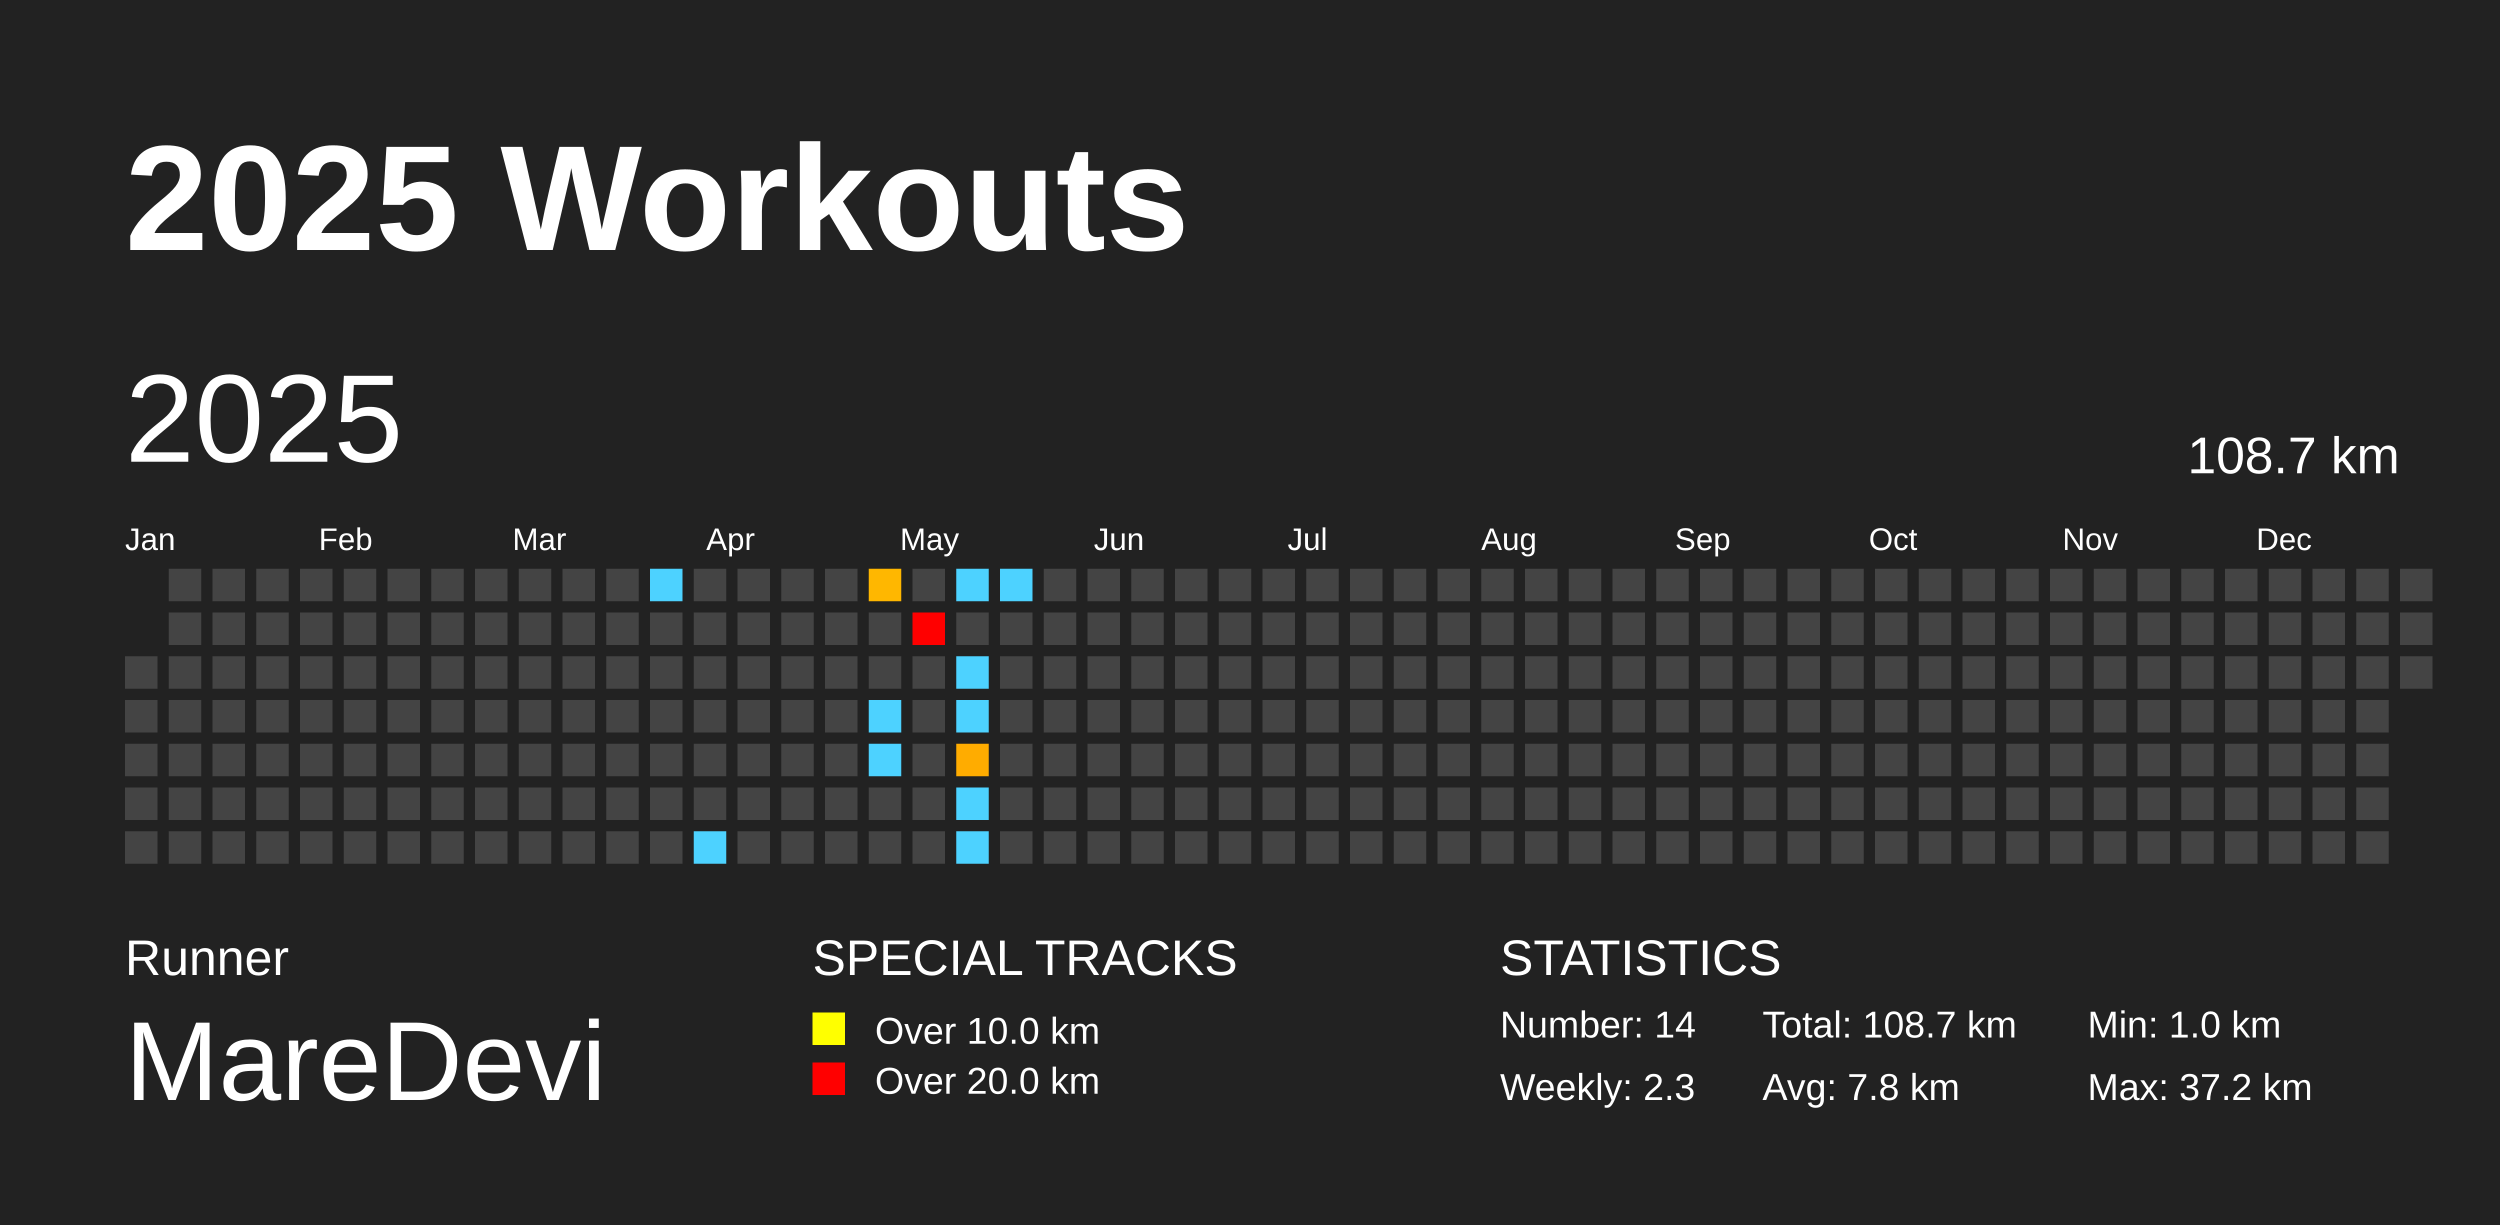
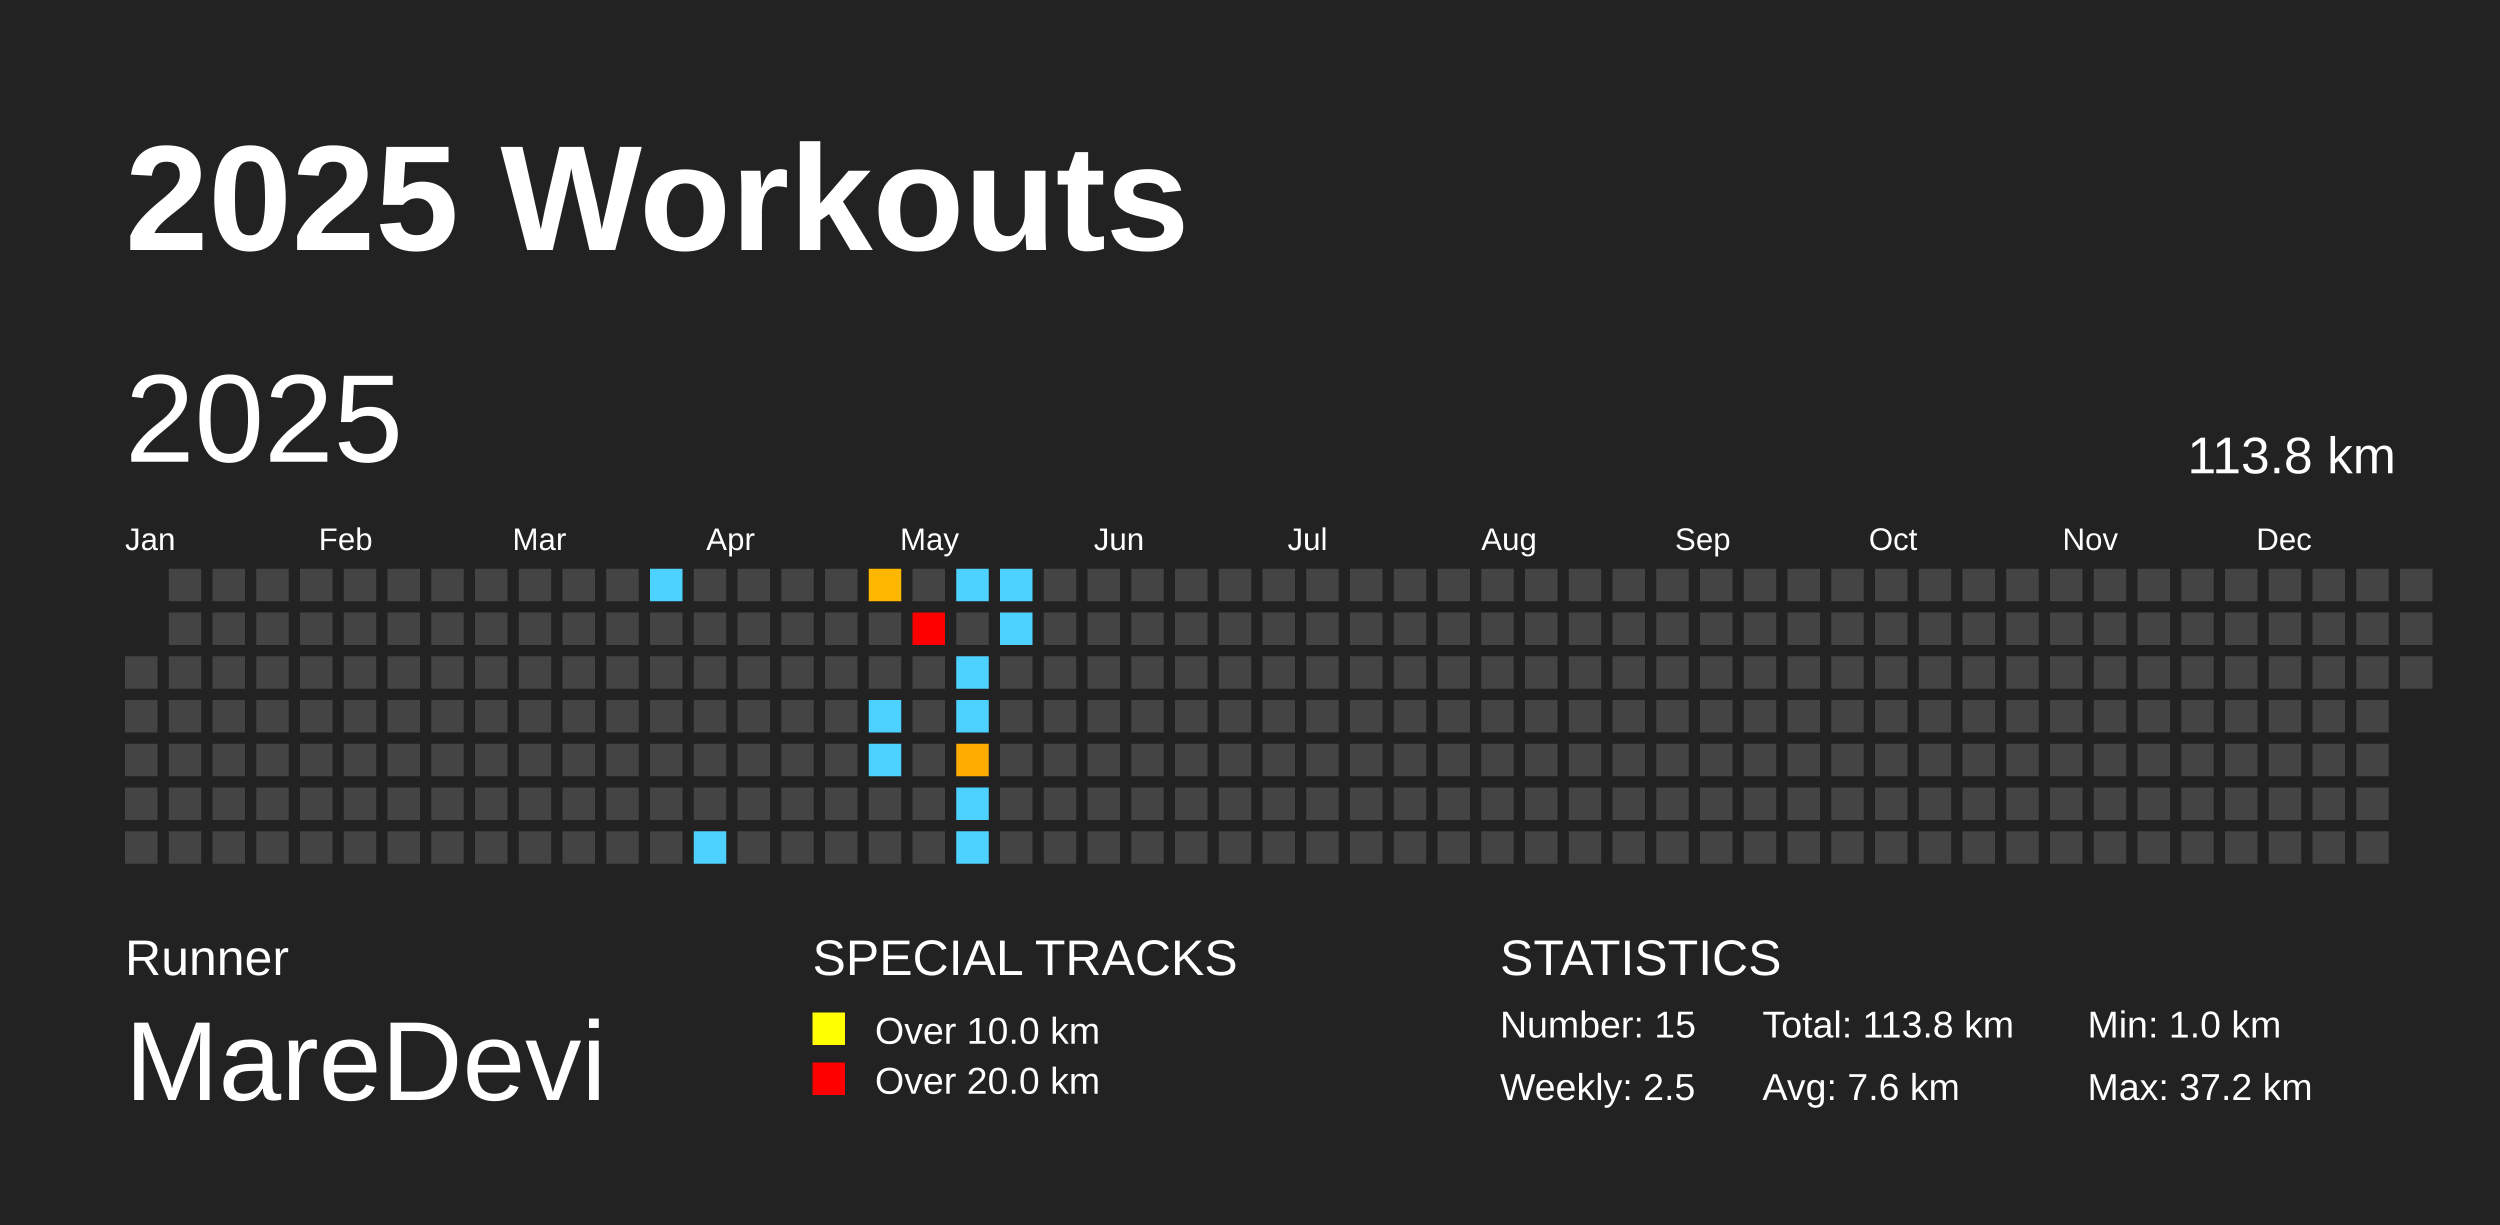
<svg xmlns="http://www.w3.org/2000/svg" baseProfile="full" height="98mm" version="1.1" viewBox="0,0,200,98" width="200mm">
  <defs />
  <rect fill="#222222" height="98" width="200" x="0" y="0" />
  <text fill="#FFFFFF" style="font-size:12px; font-family:Arial; font-weight:bold;" x="10" y="20">2025 Workouts</text>
  <text fill="#FFFFFF" style="font-size:4px; font-family:Arial" x="10" y="78">Runner</text>
  <text fill="#FFFFFF" style="font-size:9px; font-family:Arial" x="10" y="88">MareDevi</text>
  <text fill="#FFFFFF" style="font-size:4px; font-family:Arial" x="65" y="78">SPECIAL TRACKS</text>
  <rect fill="yellow" height="2.6" width="2.6" x="65" y="81" />
  <text fill="#FFFFFF" style="font-size:3px; font-family:Arial" x="70" y="83.5">Over 10.0 km</text>
  <rect fill="red" height="2.6" width="2.6" x="65" y="85" />
  <text fill="#FFFFFF" style="font-size:3px; font-family:Arial" x="70" y="87.5">Over 20.0 km</text>
  <text fill="#FFFFFF" style="font-size:4px; font-family:Arial" x="120" y="78">STATISTICS</text>
-   <text fill="#FFFFFF" style="font-size:3px; font-family:Arial" x="120" y="83">Number: 14</text>
-   <text fill="#FFFFFF" style="font-size:3px; font-family:Arial" x="120" y="88">Weekly: 2.3</text>
-   <text fill="#FFFFFF" style="font-size:3px; font-family:Arial" x="141" y="83">Total: 108.7 km</text>
-   <text fill="#FFFFFF" style="font-size:3px; font-family:Arial" x="141" y="88">Avg: 7.8 km</text>
+   <text fill="#FFFFFF" style="font-size:3px; font-family:Arial" x="120" y="83">Number: 15</text>
+   <text fill="#FFFFFF" style="font-size:3px; font-family:Arial" x="120" y="88">Weekly: 2.5</text>
+   <text fill="#FFFFFF" style="font-size:3px; font-family:Arial" x="141" y="83">Total: 113.8 km</text>
+   <text fill="#FFFFFF" style="font-size:3px; font-family:Arial" x="141" y="88">Avg: 7.6 km</text>
  <text fill="#FFFFFF" style="font-size:3px; font-family:Arial" x="167" y="83">Min: 1.0 km</text>
  <text fill="#FFFFFF" style="font-size:3px; font-family:Arial" x="167" y="88">Max: 37.2 km</text>
  <text dominant-baseline="hanging" fill="#FFFFFF" style="font-size:10.0px; font-family:Arial;" x="10" y="30">2025</text>
-   <text dominant-baseline="hanging" fill="#FFFFFF" style="font-size:4.125px; font-family:Arial;" x="175" y="35">108.7 km</text>
+   <text dominant-baseline="hanging" fill="#FFFFFF" style="font-size:4.125px; font-family:Arial;" x="175" y="35">113.8 km</text>
  <text fill="#FFFFFF" style="font-size:2.5px; font-family:Arial" x="10.0" y="44">Jan</text>
  <text fill="#FFFFFF" style="font-size:2.5px; font-family:Arial" x="25.5" y="44">Feb</text>
  <text fill="#FFFFFF" style="font-size:2.5px; font-family:Arial" x="41.0" y="44">Mar</text>
  <text fill="#FFFFFF" style="font-size:2.5px; font-family:Arial" x="56.5" y="44">Apr</text>
  <text fill="#FFFFFF" style="font-size:2.5px; font-family:Arial" x="72.0" y="44">May</text>
  <text fill="#FFFFFF" style="font-size:2.5px; font-family:Arial" x="87.5" y="44">Jun</text>
  <text fill="#FFFFFF" style="font-size:2.5px; font-family:Arial" x="103.0" y="44">Jul</text>
  <text fill="#FFFFFF" style="font-size:2.5px; font-family:Arial" x="118.5" y="44">Aug</text>
  <text fill="#FFFFFF" style="font-size:2.5px; font-family:Arial" x="134.0" y="44">Sep</text>
  <text fill="#FFFFFF" style="font-size:2.5px; font-family:Arial" x="149.5" y="44">Oct</text>
  <text fill="#FFFFFF" style="font-size:2.5px; font-family:Arial" x="165.0" y="44">Nov</text>
  <text fill="#FFFFFF" style="font-size:2.5px; font-family:Arial" x="180.5" y="44">Dec</text>
  <rect fill="#444444" height="2.6" width="2.6" x="10.0" y="52.5" />
  <rect fill="#444444" height="2.6" width="2.6" x="10.0" y="56.0" />
  <rect fill="#444444" height="2.6" width="2.6" x="10.0" y="59.5" />
  <rect fill="#444444" height="2.6" width="2.6" x="10.0" y="63.0" />
  <rect fill="#444444" height="2.6" width="2.6" x="10.0" y="66.5" />
  <rect fill="#444444" height="2.6" width="2.6" x="13.5" y="45.5" />
  <rect fill="#444444" height="2.6" width="2.6" x="13.5" y="49.0" />
  <rect fill="#444444" height="2.6" width="2.6" x="13.5" y="52.5" />
  <rect fill="#444444" height="2.6" width="2.6" x="13.5" y="56.0" />
  <rect fill="#444444" height="2.6" width="2.6" x="13.5" y="59.5" />
  <rect fill="#444444" height="2.6" width="2.6" x="13.5" y="63.0" />
  <rect fill="#444444" height="2.6" width="2.6" x="13.5" y="66.5" />
  <rect fill="#444444" height="2.6" width="2.6" x="17.0" y="45.5" />
  <rect fill="#444444" height="2.6" width="2.6" x="17.0" y="49.0" />
  <rect fill="#444444" height="2.6" width="2.6" x="17.0" y="52.5" />
  <rect fill="#444444" height="2.6" width="2.6" x="17.0" y="56.0" />
  <rect fill="#444444" height="2.6" width="2.6" x="17.0" y="59.5" />
  <rect fill="#444444" height="2.6" width="2.6" x="17.0" y="63.0" />
  <rect fill="#444444" height="2.6" width="2.6" x="17.0" y="66.5" />
  <rect fill="#444444" height="2.6" width="2.6" x="20.5" y="45.5" />
  <rect fill="#444444" height="2.6" width="2.6" x="20.5" y="49.0" />
  <rect fill="#444444" height="2.6" width="2.6" x="20.5" y="52.5" />
  <rect fill="#444444" height="2.6" width="2.6" x="20.5" y="56.0" />
  <rect fill="#444444" height="2.6" width="2.6" x="20.5" y="59.5" />
  <rect fill="#444444" height="2.6" width="2.6" x="20.5" y="63.0" />
  <rect fill="#444444" height="2.6" width="2.6" x="20.5" y="66.5" />
  <rect fill="#444444" height="2.6" width="2.6" x="24.0" y="45.5" />
  <rect fill="#444444" height="2.6" width="2.6" x="24.0" y="49.0" />
  <rect fill="#444444" height="2.6" width="2.6" x="24.0" y="52.5" />
  <rect fill="#444444" height="2.6" width="2.6" x="24.0" y="56.0" />
  <rect fill="#444444" height="2.6" width="2.6" x="24.0" y="59.5" />
  <rect fill="#444444" height="2.6" width="2.6" x="24.0" y="63.0" />
  <rect fill="#444444" height="2.6" width="2.6" x="24.0" y="66.5" />
  <rect fill="#444444" height="2.6" width="2.6" x="27.5" y="45.5" />
  <rect fill="#444444" height="2.6" width="2.6" x="27.5" y="49.0" />
  <rect fill="#444444" height="2.6" width="2.6" x="27.5" y="52.5" />
  <rect fill="#444444" height="2.6" width="2.6" x="27.5" y="56.0" />
  <rect fill="#444444" height="2.6" width="2.6" x="27.5" y="59.5" />
  <rect fill="#444444" height="2.6" width="2.6" x="27.5" y="63.0" />
  <rect fill="#444444" height="2.6" width="2.6" x="27.5" y="66.5" />
  <rect fill="#444444" height="2.6" width="2.6" x="31.0" y="45.5" />
  <rect fill="#444444" height="2.6" width="2.6" x="31.0" y="49.0" />
  <rect fill="#444444" height="2.6" width="2.6" x="31.0" y="52.5" />
  <rect fill="#444444" height="2.6" width="2.6" x="31.0" y="56.0" />
  <rect fill="#444444" height="2.6" width="2.6" x="31.0" y="59.5" />
  <rect fill="#444444" height="2.6" width="2.6" x="31.0" y="63.0" />
  <rect fill="#444444" height="2.6" width="2.6" x="31.0" y="66.5" />
  <rect fill="#444444" height="2.6" width="2.6" x="34.5" y="45.5" />
  <rect fill="#444444" height="2.6" width="2.6" x="34.5" y="49.0" />
  <rect fill="#444444" height="2.6" width="2.6" x="34.5" y="52.5" />
  <rect fill="#444444" height="2.6" width="2.6" x="34.5" y="56.0" />
  <rect fill="#444444" height="2.6" width="2.6" x="34.5" y="59.5" />
  <rect fill="#444444" height="2.6" width="2.6" x="34.5" y="63.0" />
  <rect fill="#444444" height="2.6" width="2.6" x="34.5" y="66.5" />
  <rect fill="#444444" height="2.6" width="2.6" x="38.0" y="45.5" />
  <rect fill="#444444" height="2.6" width="2.6" x="38.0" y="49.0" />
  <rect fill="#444444" height="2.6" width="2.6" x="38.0" y="52.5" />
  <rect fill="#444444" height="2.6" width="2.6" x="38.0" y="56.0" />
  <rect fill="#444444" height="2.6" width="2.6" x="38.0" y="59.5" />
  <rect fill="#444444" height="2.6" width="2.6" x="38.0" y="63.0" />
  <rect fill="#444444" height="2.6" width="2.6" x="38.0" y="66.5" />
  <rect fill="#444444" height="2.6" width="2.6" x="41.5" y="45.5" />
  <rect fill="#444444" height="2.6" width="2.6" x="41.5" y="49.0" />
  <rect fill="#444444" height="2.6" width="2.6" x="41.5" y="52.5" />
  <rect fill="#444444" height="2.6" width="2.6" x="41.5" y="56.0" />
  <rect fill="#444444" height="2.6" width="2.6" x="41.5" y="59.5" />
  <rect fill="#444444" height="2.6" width="2.6" x="41.5" y="63.0" />
  <rect fill="#444444" height="2.6" width="2.6" x="41.5" y="66.5" />
  <rect fill="#444444" height="2.6" width="2.6" x="45.0" y="45.5" />
  <rect fill="#444444" height="2.6" width="2.6" x="45.0" y="49.0" />
  <rect fill="#444444" height="2.6" width="2.6" x="45.0" y="52.5" />
  <rect fill="#444444" height="2.6" width="2.6" x="45.0" y="56.0" />
  <rect fill="#444444" height="2.6" width="2.6" x="45.0" y="59.5" />
  <rect fill="#444444" height="2.6" width="2.6" x="45.0" y="63.0" />
  <rect fill="#444444" height="2.6" width="2.6" x="45.0" y="66.5" />
  <rect fill="#444444" height="2.6" width="2.6" x="48.5" y="45.5" />
  <rect fill="#444444" height="2.6" width="2.6" x="48.5" y="49.0" />
  <rect fill="#444444" height="2.6" width="2.6" x="48.5" y="52.5" />
  <rect fill="#444444" height="2.6" width="2.6" x="48.5" y="56.0" />
  <rect fill="#444444" height="2.6" width="2.6" x="48.5" y="59.5" />
  <rect fill="#444444" height="2.6" width="2.6" x="48.5" y="63.0" />
  <rect fill="#444444" height="2.6" width="2.6" x="48.5" y="66.5" />
  <rect fill="#4dd2ff" height="2.6" width="2.6" x="52.0" y="45.5" />
  <rect fill="#444444" height="2.6" width="2.6" x="52.0" y="49.0" />
  <rect fill="#444444" height="2.6" width="2.6" x="52.0" y="52.5" />
  <rect fill="#444444" height="2.6" width="2.6" x="52.0" y="56.0" />
  <rect fill="#444444" height="2.6" width="2.6" x="52.0" y="59.5" />
  <rect fill="#444444" height="2.6" width="2.6" x="52.0" y="63.0" />
  <rect fill="#444444" height="2.6" width="2.6" x="52.0" y="66.5" />
  <rect fill="#444444" height="2.6" width="2.6" x="55.5" y="45.5" />
  <rect fill="#444444" height="2.6" width="2.6" x="55.5" y="49.0" />
  <rect fill="#444444" height="2.6" width="2.6" x="55.5" y="52.5" />
  <rect fill="#444444" height="2.6" width="2.6" x="55.5" y="56.0" />
  <rect fill="#444444" height="2.6" width="2.6" x="55.5" y="59.5" />
  <rect fill="#444444" height="2.6" width="2.6" x="55.5" y="63.0" />
  <rect fill="#4dd2ff" height="2.6" width="2.6" x="55.5" y="66.5" />
  <rect fill="#444444" height="2.6" width="2.6" x="59.0" y="45.5" />
  <rect fill="#444444" height="2.6" width="2.6" x="59.0" y="49.0" />
  <rect fill="#444444" height="2.6" width="2.6" x="59.0" y="52.5" />
  <rect fill="#444444" height="2.6" width="2.6" x="59.0" y="56.0" />
  <rect fill="#444444" height="2.6" width="2.6" x="59.0" y="59.5" />
  <rect fill="#444444" height="2.6" width="2.6" x="59.0" y="63.0" />
  <rect fill="#444444" height="2.6" width="2.6" x="59.0" y="66.5" />
  <rect fill="#444444" height="2.6" width="2.6" x="62.5" y="45.5" />
  <rect fill="#444444" height="2.6" width="2.6" x="62.5" y="49.0" />
  <rect fill="#444444" height="2.6" width="2.6" x="62.5" y="52.5" />
  <rect fill="#444444" height="2.6" width="2.6" x="62.5" y="56.0" />
  <rect fill="#444444" height="2.6" width="2.6" x="62.5" y="59.5" />
  <rect fill="#444444" height="2.6" width="2.6" x="62.5" y="63.0" />
  <rect fill="#444444" height="2.6" width="2.6" x="62.5" y="66.5" />
  <rect fill="#444444" height="2.6" width="2.6" x="66.0" y="45.5" />
  <rect fill="#444444" height="2.6" width="2.6" x="66.0" y="49.0" />
  <rect fill="#444444" height="2.6" width="2.6" x="66.0" y="52.5" />
  <rect fill="#444444" height="2.6" width="2.6" x="66.0" y="56.0" />
  <rect fill="#444444" height="2.6" width="2.6" x="66.0" y="59.5" />
  <rect fill="#444444" height="2.6" width="2.6" x="66.0" y="63.0" />
  <rect fill="#444444" height="2.6" width="2.6" x="66.0" y="66.5" />
  <rect fill="#ffb700" height="2.6" width="2.6" x="69.5" y="45.5" />
  <rect fill="#444444" height="2.6" width="2.6" x="69.5" y="49.0" />
  <rect fill="#444444" height="2.6" width="2.6" x="69.5" y="52.5" />
  <rect fill="#4dd2ff" height="2.6" width="2.6" x="69.5" y="56.0" />
  <rect fill="#4dd2ff" height="2.6" width="2.6" x="69.5" y="59.5" />
  <rect fill="#444444" height="2.6" width="2.6" x="69.5" y="63.0" />
  <rect fill="#444444" height="2.6" width="2.6" x="69.5" y="66.5" />
  <rect fill="#444444" height="2.6" width="2.6" x="73.0" y="45.5" />
  <rect fill="red" height="2.6" width="2.6" x="73.0" y="49.0" />
  <rect fill="#444444" height="2.6" width="2.6" x="73.0" y="52.5" />
  <rect fill="#444444" height="2.6" width="2.6" x="73.0" y="56.0" />
  <rect fill="#444444" height="2.6" width="2.6" x="73.0" y="59.5" />
  <rect fill="#444444" height="2.6" width="2.6" x="73.0" y="63.0" />
  <rect fill="#444444" height="2.6" width="2.6" x="73.0" y="66.5" />
  <rect fill="#4dd2ff" height="2.6" width="2.6" x="76.5" y="45.5" />
  <rect fill="#444444" height="2.6" width="2.6" x="76.5" y="49.0" />
  <rect fill="#4dd2ff" height="2.6" width="2.6" x="76.5" y="52.5" />
  <rect fill="#4dd2ff" height="2.6" width="2.6" x="76.5" y="56.0" />
  <rect fill="#ffac00" height="2.6" width="2.6" x="76.5" y="59.5" />
  <rect fill="#4dd2ff" height="2.6" width="2.6" x="76.5" y="63.0" />
  <rect fill="#4dd2ff" height="2.6" width="2.6" x="76.5" y="66.5" />
  <rect fill="#4dd2ff" height="2.6" width="2.6" x="80.0" y="45.5" />
-   <rect fill="#444444" height="2.6" width="2.6" x="80.0" y="49.0" />
+   <rect fill="#4dd2ff" height="2.6" width="2.6" x="80.0" y="49.0" />
  <rect fill="#444444" height="2.6" width="2.6" x="80.0" y="52.5" />
  <rect fill="#444444" height="2.6" width="2.6" x="80.0" y="56.0" />
  <rect fill="#444444" height="2.6" width="2.6" x="80.0" y="59.5" />
  <rect fill="#444444" height="2.6" width="2.6" x="80.0" y="63.0" />
  <rect fill="#444444" height="2.6" width="2.6" x="80.0" y="66.5" />
  <rect fill="#444444" height="2.6" width="2.6" x="83.5" y="45.5" />
  <rect fill="#444444" height="2.6" width="2.6" x="83.5" y="49.0" />
  <rect fill="#444444" height="2.6" width="2.6" x="83.5" y="52.5" />
  <rect fill="#444444" height="2.6" width="2.6" x="83.5" y="56.0" />
  <rect fill="#444444" height="2.6" width="2.6" x="83.5" y="59.5" />
  <rect fill="#444444" height="2.6" width="2.6" x="83.5" y="63.0" />
  <rect fill="#444444" height="2.6" width="2.6" x="83.5" y="66.5" />
  <rect fill="#444444" height="2.6" width="2.6" x="87.0" y="45.5" />
  <rect fill="#444444" height="2.6" width="2.6" x="87.0" y="49.0" />
  <rect fill="#444444" height="2.6" width="2.6" x="87.0" y="52.5" />
  <rect fill="#444444" height="2.6" width="2.6" x="87.0" y="56.0" />
  <rect fill="#444444" height="2.6" width="2.6" x="87.0" y="59.5" />
  <rect fill="#444444" height="2.6" width="2.6" x="87.0" y="63.0" />
  <rect fill="#444444" height="2.6" width="2.6" x="87.0" y="66.5" />
  <rect fill="#444444" height="2.6" width="2.6" x="90.5" y="45.5" />
  <rect fill="#444444" height="2.6" width="2.6" x="90.5" y="49.0" />
  <rect fill="#444444" height="2.6" width="2.6" x="90.5" y="52.5" />
  <rect fill="#444444" height="2.6" width="2.6" x="90.5" y="56.0" />
  <rect fill="#444444" height="2.6" width="2.6" x="90.5" y="59.5" />
  <rect fill="#444444" height="2.6" width="2.6" x="90.5" y="63.0" />
  <rect fill="#444444" height="2.6" width="2.6" x="90.5" y="66.5" />
  <rect fill="#444444" height="2.6" width="2.6" x="94.0" y="45.5" />
  <rect fill="#444444" height="2.6" width="2.6" x="94.0" y="49.0" />
  <rect fill="#444444" height="2.6" width="2.6" x="94.0" y="52.5" />
  <rect fill="#444444" height="2.6" width="2.6" x="94.0" y="56.0" />
  <rect fill="#444444" height="2.6" width="2.6" x="94.0" y="59.5" />
  <rect fill="#444444" height="2.6" width="2.6" x="94.0" y="63.0" />
  <rect fill="#444444" height="2.6" width="2.6" x="94.0" y="66.5" />
  <rect fill="#444444" height="2.6" width="2.6" x="97.5" y="45.5" />
  <rect fill="#444444" height="2.6" width="2.6" x="97.5" y="49.0" />
  <rect fill="#444444" height="2.6" width="2.6" x="97.5" y="52.5" />
  <rect fill="#444444" height="2.6" width="2.6" x="97.5" y="56.0" />
  <rect fill="#444444" height="2.6" width="2.6" x="97.5" y="59.5" />
  <rect fill="#444444" height="2.6" width="2.6" x="97.5" y="63.0" />
  <rect fill="#444444" height="2.6" width="2.6" x="97.5" y="66.5" />
  <rect fill="#444444" height="2.6" width="2.6" x="101.0" y="45.5" />
  <rect fill="#444444" height="2.6" width="2.6" x="101.0" y="49.0" />
  <rect fill="#444444" height="2.6" width="2.6" x="101.0" y="52.5" />
  <rect fill="#444444" height="2.6" width="2.6" x="101.0" y="56.0" />
  <rect fill="#444444" height="2.6" width="2.6" x="101.0" y="59.5" />
  <rect fill="#444444" height="2.6" width="2.6" x="101.0" y="63.0" />
  <rect fill="#444444" height="2.6" width="2.6" x="101.0" y="66.5" />
  <rect fill="#444444" height="2.6" width="2.6" x="104.5" y="45.5" />
  <rect fill="#444444" height="2.6" width="2.6" x="104.5" y="49.0" />
  <rect fill="#444444" height="2.6" width="2.6" x="104.5" y="52.5" />
  <rect fill="#444444" height="2.6" width="2.6" x="104.5" y="56.0" />
  <rect fill="#444444" height="2.6" width="2.6" x="104.5" y="59.5" />
  <rect fill="#444444" height="2.6" width="2.6" x="104.5" y="63.0" />
  <rect fill="#444444" height="2.6" width="2.6" x="104.5" y="66.5" />
  <rect fill="#444444" height="2.6" width="2.6" x="108.0" y="45.5" />
  <rect fill="#444444" height="2.6" width="2.6" x="108.0" y="49.0" />
  <rect fill="#444444" height="2.6" width="2.6" x="108.0" y="52.5" />
  <rect fill="#444444" height="2.6" width="2.6" x="108.0" y="56.0" />
  <rect fill="#444444" height="2.6" width="2.6" x="108.0" y="59.5" />
  <rect fill="#444444" height="2.6" width="2.6" x="108.0" y="63.0" />
  <rect fill="#444444" height="2.6" width="2.6" x="108.0" y="66.5" />
  <rect fill="#444444" height="2.6" width="2.6" x="111.5" y="45.5" />
  <rect fill="#444444" height="2.6" width="2.6" x="111.5" y="49.0" />
  <rect fill="#444444" height="2.6" width="2.6" x="111.5" y="52.5" />
  <rect fill="#444444" height="2.6" width="2.6" x="111.5" y="56.0" />
  <rect fill="#444444" height="2.6" width="2.6" x="111.5" y="59.5" />
  <rect fill="#444444" height="2.6" width="2.6" x="111.5" y="63.0" />
  <rect fill="#444444" height="2.6" width="2.6" x="111.5" y="66.5" />
  <rect fill="#444444" height="2.6" width="2.6" x="115.0" y="45.5" />
  <rect fill="#444444" height="2.6" width="2.6" x="115.0" y="49.0" />
  <rect fill="#444444" height="2.6" width="2.6" x="115.0" y="52.5" />
  <rect fill="#444444" height="2.6" width="2.6" x="115.0" y="56.0" />
  <rect fill="#444444" height="2.6" width="2.6" x="115.0" y="59.5" />
  <rect fill="#444444" height="2.6" width="2.6" x="115.0" y="63.0" />
  <rect fill="#444444" height="2.6" width="2.6" x="115.0" y="66.5" />
  <rect fill="#444444" height="2.6" width="2.6" x="118.5" y="45.5" />
  <rect fill="#444444" height="2.6" width="2.6" x="118.5" y="49.0" />
  <rect fill="#444444" height="2.6" width="2.6" x="118.5" y="52.5" />
  <rect fill="#444444" height="2.6" width="2.6" x="118.5" y="56.0" />
  <rect fill="#444444" height="2.6" width="2.6" x="118.5" y="59.5" />
  <rect fill="#444444" height="2.6" width="2.6" x="118.5" y="63.0" />
  <rect fill="#444444" height="2.6" width="2.6" x="118.5" y="66.5" />
  <rect fill="#444444" height="2.6" width="2.6" x="122.0" y="45.5" />
  <rect fill="#444444" height="2.6" width="2.6" x="122.0" y="49.0" />
  <rect fill="#444444" height="2.6" width="2.6" x="122.0" y="52.5" />
  <rect fill="#444444" height="2.6" width="2.6" x="122.0" y="56.0" />
  <rect fill="#444444" height="2.6" width="2.6" x="122.0" y="59.5" />
  <rect fill="#444444" height="2.6" width="2.6" x="122.0" y="63.0" />
  <rect fill="#444444" height="2.6" width="2.6" x="122.0" y="66.5" />
  <rect fill="#444444" height="2.6" width="2.6" x="125.5" y="45.5" />
  <rect fill="#444444" height="2.6" width="2.6" x="125.5" y="49.0" />
  <rect fill="#444444" height="2.6" width="2.6" x="125.5" y="52.5" />
  <rect fill="#444444" height="2.6" width="2.6" x="125.5" y="56.0" />
  <rect fill="#444444" height="2.6" width="2.6" x="125.5" y="59.5" />
  <rect fill="#444444" height="2.6" width="2.6" x="125.5" y="63.0" />
  <rect fill="#444444" height="2.6" width="2.6" x="125.5" y="66.5" />
  <rect fill="#444444" height="2.6" width="2.6" x="129.0" y="45.5" />
  <rect fill="#444444" height="2.6" width="2.6" x="129.0" y="49.0" />
  <rect fill="#444444" height="2.6" width="2.6" x="129.0" y="52.5" />
  <rect fill="#444444" height="2.6" width="2.6" x="129.0" y="56.0" />
  <rect fill="#444444" height="2.6" width="2.6" x="129.0" y="59.5" />
  <rect fill="#444444" height="2.6" width="2.6" x="129.0" y="63.0" />
  <rect fill="#444444" height="2.6" width="2.6" x="129.0" y="66.5" />
  <rect fill="#444444" height="2.6" width="2.6" x="132.5" y="45.5" />
  <rect fill="#444444" height="2.6" width="2.6" x="132.5" y="49.0" />
  <rect fill="#444444" height="2.6" width="2.6" x="132.5" y="52.5" />
  <rect fill="#444444" height="2.6" width="2.6" x="132.5" y="56.0" />
  <rect fill="#444444" height="2.6" width="2.6" x="132.5" y="59.5" />
  <rect fill="#444444" height="2.6" width="2.6" x="132.5" y="63.0" />
  <rect fill="#444444" height="2.6" width="2.6" x="132.5" y="66.5" />
  <rect fill="#444444" height="2.6" width="2.6" x="136.0" y="45.5" />
  <rect fill="#444444" height="2.6" width="2.6" x="136.0" y="49.0" />
  <rect fill="#444444" height="2.6" width="2.6" x="136.0" y="52.5" />
  <rect fill="#444444" height="2.6" width="2.6" x="136.0" y="56.0" />
  <rect fill="#444444" height="2.6" width="2.6" x="136.0" y="59.5" />
  <rect fill="#444444" height="2.6" width="2.6" x="136.0" y="63.0" />
  <rect fill="#444444" height="2.6" width="2.6" x="136.0" y="66.5" />
  <rect fill="#444444" height="2.6" width="2.6" x="139.5" y="45.5" />
  <rect fill="#444444" height="2.6" width="2.6" x="139.5" y="49.0" />
  <rect fill="#444444" height="2.6" width="2.6" x="139.5" y="52.5" />
  <rect fill="#444444" height="2.6" width="2.6" x="139.5" y="56.0" />
  <rect fill="#444444" height="2.6" width="2.6" x="139.5" y="59.5" />
  <rect fill="#444444" height="2.6" width="2.6" x="139.5" y="63.0" />
  <rect fill="#444444" height="2.6" width="2.6" x="139.5" y="66.5" />
  <rect fill="#444444" height="2.6" width="2.6" x="143.0" y="45.5" />
  <rect fill="#444444" height="2.6" width="2.6" x="143.0" y="49.0" />
  <rect fill="#444444" height="2.6" width="2.6" x="143.0" y="52.5" />
  <rect fill="#444444" height="2.6" width="2.6" x="143.0" y="56.0" />
  <rect fill="#444444" height="2.6" width="2.6" x="143.0" y="59.5" />
  <rect fill="#444444" height="2.6" width="2.6" x="143.0" y="63.0" />
  <rect fill="#444444" height="2.6" width="2.6" x="143.0" y="66.5" />
  <rect fill="#444444" height="2.6" width="2.6" x="146.5" y="45.5" />
  <rect fill="#444444" height="2.6" width="2.6" x="146.5" y="49.0" />
  <rect fill="#444444" height="2.6" width="2.6" x="146.5" y="52.5" />
  <rect fill="#444444" height="2.6" width="2.6" x="146.5" y="56.0" />
  <rect fill="#444444" height="2.6" width="2.6" x="146.5" y="59.5" />
  <rect fill="#444444" height="2.6" width="2.6" x="146.5" y="63.0" />
  <rect fill="#444444" height="2.6" width="2.6" x="146.5" y="66.5" />
  <rect fill="#444444" height="2.6" width="2.6" x="150.0" y="45.5" />
  <rect fill="#444444" height="2.6" width="2.6" x="150.0" y="49.0" />
  <rect fill="#444444" height="2.6" width="2.6" x="150.0" y="52.5" />
  <rect fill="#444444" height="2.6" width="2.6" x="150.0" y="56.0" />
  <rect fill="#444444" height="2.6" width="2.6" x="150.0" y="59.5" />
  <rect fill="#444444" height="2.6" width="2.6" x="150.0" y="63.0" />
  <rect fill="#444444" height="2.6" width="2.6" x="150.0" y="66.5" />
  <rect fill="#444444" height="2.6" width="2.6" x="153.5" y="45.5" />
  <rect fill="#444444" height="2.6" width="2.6" x="153.5" y="49.0" />
  <rect fill="#444444" height="2.6" width="2.6" x="153.5" y="52.5" />
  <rect fill="#444444" height="2.6" width="2.6" x="153.5" y="56.0" />
  <rect fill="#444444" height="2.6" width="2.6" x="153.5" y="59.5" />
  <rect fill="#444444" height="2.6" width="2.6" x="153.5" y="63.0" />
  <rect fill="#444444" height="2.6" width="2.6" x="153.5" y="66.5" />
  <rect fill="#444444" height="2.6" width="2.6" x="157.0" y="45.5" />
  <rect fill="#444444" height="2.6" width="2.6" x="157.0" y="49.0" />
  <rect fill="#444444" height="2.6" width="2.6" x="157.0" y="52.5" />
  <rect fill="#444444" height="2.6" width="2.6" x="157.0" y="56.0" />
  <rect fill="#444444" height="2.6" width="2.6" x="157.0" y="59.5" />
  <rect fill="#444444" height="2.6" width="2.6" x="157.0" y="63.0" />
  <rect fill="#444444" height="2.6" width="2.6" x="157.0" y="66.5" />
  <rect fill="#444444" height="2.6" width="2.6" x="160.5" y="45.5" />
  <rect fill="#444444" height="2.6" width="2.6" x="160.5" y="49.0" />
  <rect fill="#444444" height="2.6" width="2.6" x="160.5" y="52.5" />
  <rect fill="#444444" height="2.6" width="2.6" x="160.5" y="56.0" />
  <rect fill="#444444" height="2.6" width="2.6" x="160.5" y="59.5" />
  <rect fill="#444444" height="2.6" width="2.6" x="160.5" y="63.0" />
  <rect fill="#444444" height="2.6" width="2.6" x="160.5" y="66.5" />
  <rect fill="#444444" height="2.6" width="2.6" x="164.0" y="45.5" />
  <rect fill="#444444" height="2.6" width="2.6" x="164.0" y="49.0" />
  <rect fill="#444444" height="2.6" width="2.6" x="164.0" y="52.5" />
  <rect fill="#444444" height="2.6" width="2.6" x="164.0" y="56.0" />
  <rect fill="#444444" height="2.6" width="2.6" x="164.0" y="59.5" />
  <rect fill="#444444" height="2.6" width="2.6" x="164.0" y="63.0" />
  <rect fill="#444444" height="2.6" width="2.6" x="164.0" y="66.5" />
  <rect fill="#444444" height="2.6" width="2.6" x="167.5" y="45.5" />
  <rect fill="#444444" height="2.6" width="2.6" x="167.5" y="49.0" />
  <rect fill="#444444" height="2.6" width="2.6" x="167.5" y="52.5" />
  <rect fill="#444444" height="2.6" width="2.6" x="167.5" y="56.0" />
  <rect fill="#444444" height="2.6" width="2.6" x="167.5" y="59.5" />
  <rect fill="#444444" height="2.6" width="2.6" x="167.5" y="63.0" />
  <rect fill="#444444" height="2.6" width="2.6" x="167.5" y="66.5" />
  <rect fill="#444444" height="2.6" width="2.6" x="171.0" y="45.5" />
  <rect fill="#444444" height="2.6" width="2.6" x="171.0" y="49.0" />
  <rect fill="#444444" height="2.6" width="2.6" x="171.0" y="52.5" />
  <rect fill="#444444" height="2.6" width="2.6" x="171.0" y="56.0" />
  <rect fill="#444444" height="2.6" width="2.6" x="171.0" y="59.5" />
  <rect fill="#444444" height="2.6" width="2.6" x="171.0" y="63.0" />
  <rect fill="#444444" height="2.6" width="2.6" x="171.0" y="66.5" />
  <rect fill="#444444" height="2.6" width="2.6" x="174.5" y="45.5" />
  <rect fill="#444444" height="2.6" width="2.6" x="174.5" y="49.0" />
  <rect fill="#444444" height="2.6" width="2.6" x="174.5" y="52.5" />
  <rect fill="#444444" height="2.6" width="2.6" x="174.5" y="56.0" />
  <rect fill="#444444" height="2.6" width="2.6" x="174.5" y="59.5" />
  <rect fill="#444444" height="2.6" width="2.6" x="174.5" y="63.0" />
  <rect fill="#444444" height="2.6" width="2.6" x="174.5" y="66.5" />
  <rect fill="#444444" height="2.6" width="2.6" x="178.0" y="45.5" />
  <rect fill="#444444" height="2.6" width="2.6" x="178.0" y="49.0" />
  <rect fill="#444444" height="2.6" width="2.6" x="178.0" y="52.5" />
  <rect fill="#444444" height="2.6" width="2.6" x="178.0" y="56.0" />
  <rect fill="#444444" height="2.6" width="2.6" x="178.0" y="59.5" />
  <rect fill="#444444" height="2.6" width="2.6" x="178.0" y="63.0" />
  <rect fill="#444444" height="2.6" width="2.6" x="178.0" y="66.5" />
  <rect fill="#444444" height="2.6" width="2.6" x="181.5" y="45.5" />
  <rect fill="#444444" height="2.6" width="2.6" x="181.5" y="49.0" />
  <rect fill="#444444" height="2.6" width="2.6" x="181.5" y="52.5" />
  <rect fill="#444444" height="2.6" width="2.6" x="181.5" y="56.0" />
  <rect fill="#444444" height="2.6" width="2.6" x="181.5" y="59.5" />
  <rect fill="#444444" height="2.6" width="2.6" x="181.5" y="63.0" />
  <rect fill="#444444" height="2.6" width="2.6" x="181.5" y="66.5" />
  <rect fill="#444444" height="2.6" width="2.6" x="185.0" y="45.5" />
  <rect fill="#444444" height="2.6" width="2.6" x="185.0" y="49.0" />
  <rect fill="#444444" height="2.6" width="2.6" x="185.0" y="52.5" />
  <rect fill="#444444" height="2.6" width="2.6" x="185.0" y="56.0" />
  <rect fill="#444444" height="2.6" width="2.6" x="185.0" y="59.5" />
  <rect fill="#444444" height="2.6" width="2.6" x="185.0" y="63.0" />
  <rect fill="#444444" height="2.6" width="2.6" x="185.0" y="66.5" />
  <rect fill="#444444" height="2.6" width="2.6" x="188.5" y="45.5" />
  <rect fill="#444444" height="2.6" width="2.6" x="188.5" y="49.0" />
  <rect fill="#444444" height="2.6" width="2.6" x="188.5" y="52.5" />
  <rect fill="#444444" height="2.6" width="2.6" x="188.5" y="56.0" />
  <rect fill="#444444" height="2.6" width="2.6" x="188.5" y="59.5" />
  <rect fill="#444444" height="2.6" width="2.6" x="188.5" y="63.0" />
  <rect fill="#444444" height="2.6" width="2.6" x="188.5" y="66.5" />
  <rect fill="#444444" height="2.6" width="2.6" x="192.0" y="45.5" />
  <rect fill="#444444" height="2.6" width="2.6" x="192.0" y="49.0" />
  <rect fill="#444444" height="2.6" width="2.6" x="192.0" y="52.5" />
</svg>
